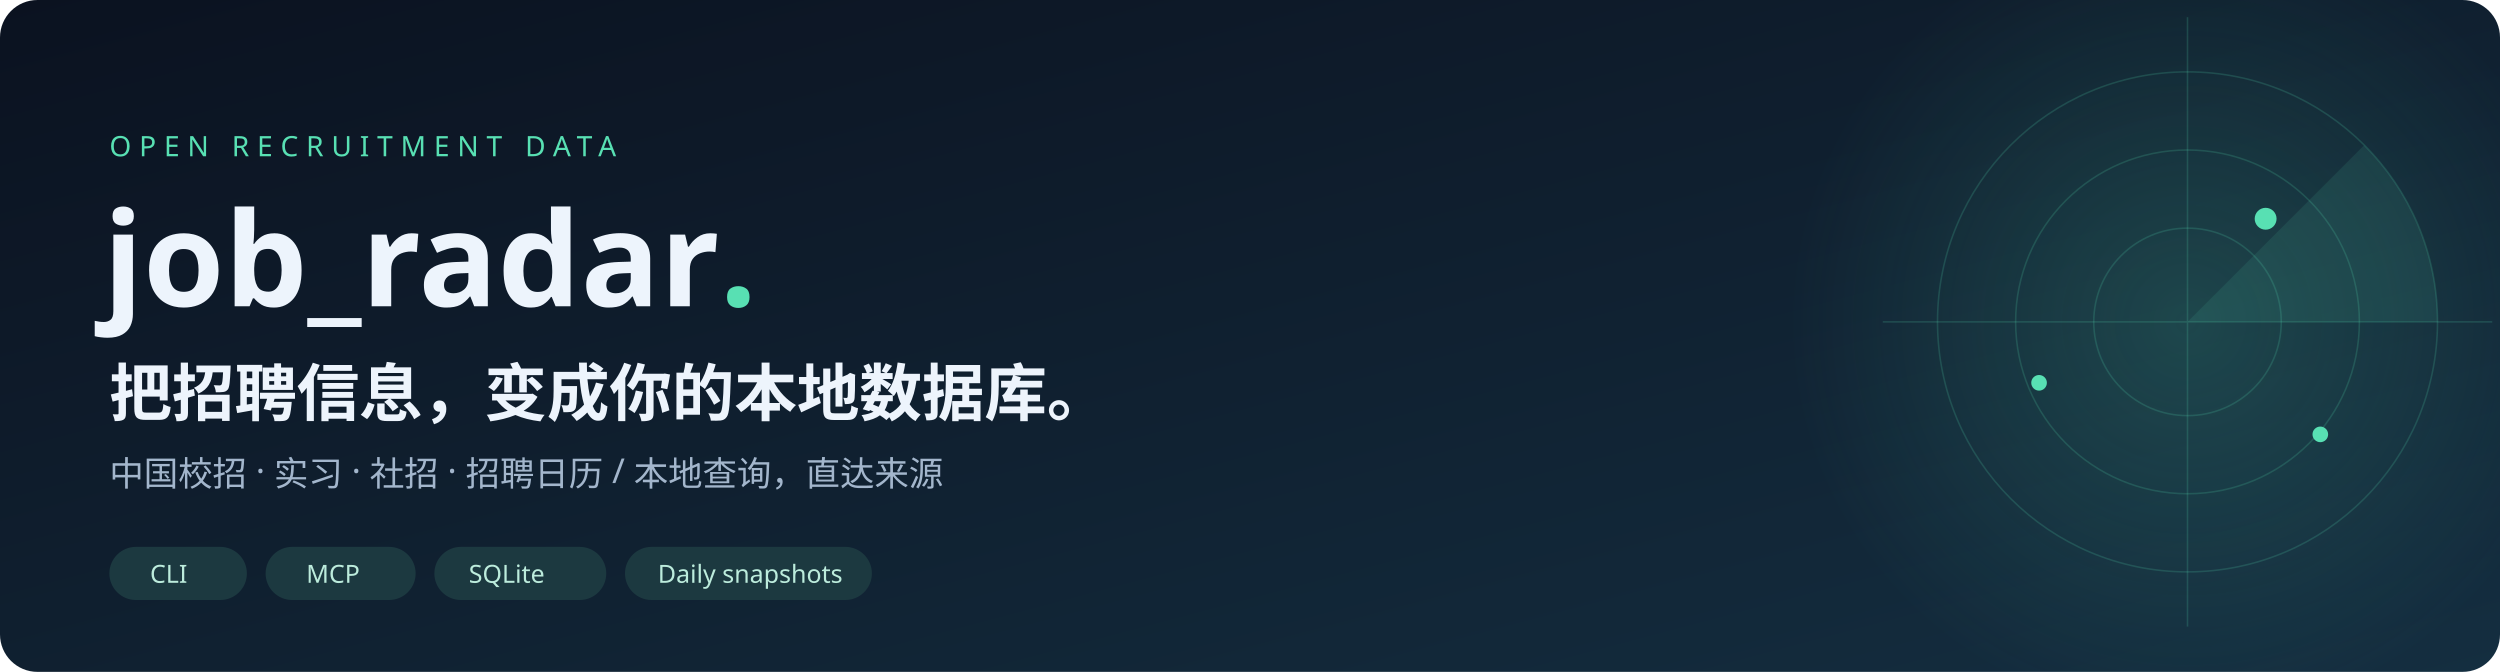
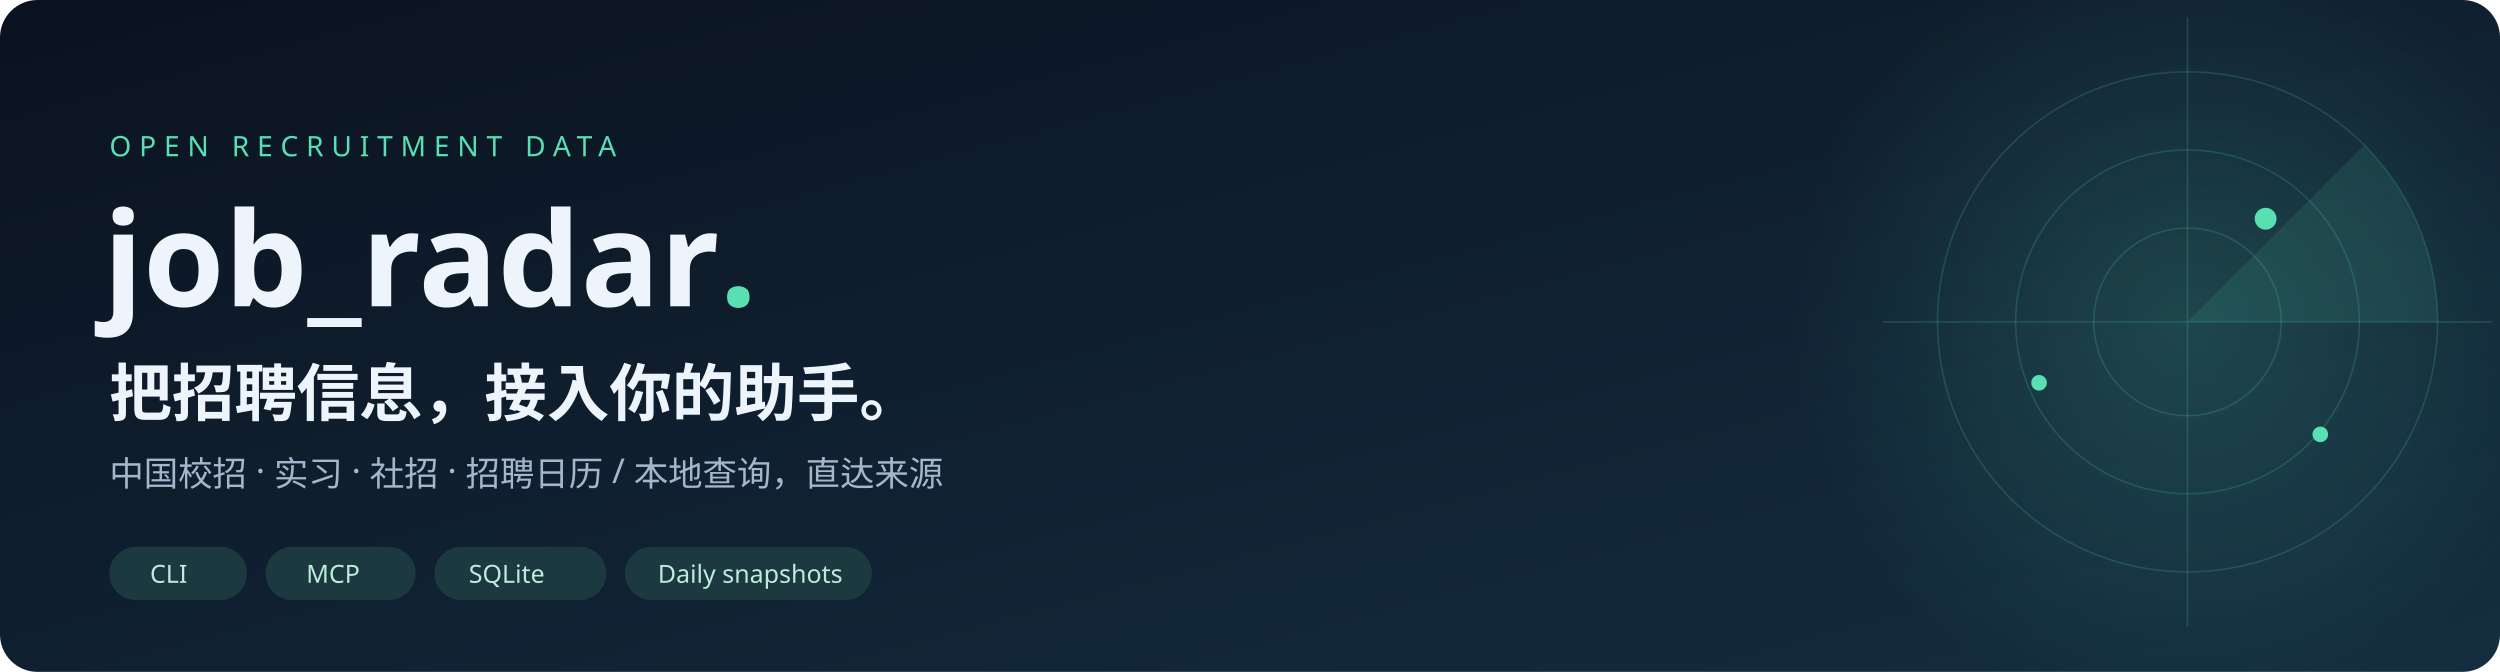
<svg xmlns="http://www.w3.org/2000/svg" width="1600" height="430" viewBox="0 0 1600 430" role="img" aria-label="job_radar">
  <defs>
    <linearGradient id="bg" x2="1" y2="1">
      <stop stop-color="#0b1220" />
      <stop offset="1" stop-color="#142e40" />
    </linearGradient>
    <radialGradient id="glow">
      <stop stop-color="#58e0b3" stop-opacity=".18" />
      <stop offset="1" stop-color="#58e0b3" stop-opacity="0" />
    </radialGradient>
  </defs>
  <rect width="1600" height="430" rx="24" fill="url(#bg)" />
  <circle cx="1400" cy="206" r="255" fill="url(#glow)" />
  <g fill="none" stroke="#58e0b3" stroke-opacity=".18">
    <circle cx="1400" cy="206" r="160" />
    <circle cx="1400" cy="206" r="110" />
    <circle cx="1400" cy="206" r="60" />
    <path d="M1205 206h390M1400 11v390" />
  </g>
  <path d="M1400 206l113-113a160 160 0 0 1 47 113Z" fill="#58e0b3" opacity=".10" />
  <g fill="#58e0b3">
    <circle cx="1450" cy="140" r="7" />
    <circle cx="1305" cy="245" r="5" />
    <circle cx="1485" cy="278" r="5" />
  </g>
  <g font-family="Segoe UI,Microsoft YaHei,Noto Sans,sans-serif">
    <text x="70" y="100" fill="#58e0b3" font-size="18" letter-spacing="5">OPEN RECRUITMENT DATA</text>
    <text x="66" y="196" fill="#edf4fc" font-weight="750" font-size="84">job_radar<tspan fill="#58e0b3">.</tspan>
    </text>
-     <text x="70" y="266" fill="#edf4fc" font-size="40" font-weight="600">把招聘信息，变成你的本地数据库。</text>
+     <text x="70" y="266" fill="#edf4fc" font-size="40" font-weight="600">把招聘信息，接入你的助手。</text>
    <text x="70" y="311" fill="#a3b6cc" font-size="22">中国校招 · 实习 · 社招 · 招聘日历    /    本地查询，直达来源</text>
    <g font-size="16" fill="#bcecdc">
      <rect x="70" y="350" width="88" height="34" rx="17" fill="#1c3940" />
      <text x="96" y="373">CLI</text>
      <rect x="170" y="350" width="96" height="34" rx="17" fill="#1c3940" />
      <text x="196" y="373">MCP</text>
      <rect x="278" y="350" width="110" height="34" rx="17" fill="#1c3940" />
      <text x="300" y="373">SQLite</text>
      <rect x="400" y="350" width="158" height="34" rx="17" fill="#1c3940" />
      <text x="421" y="373">Daily snapshots</text>
    </g>
  </g>
</svg>
